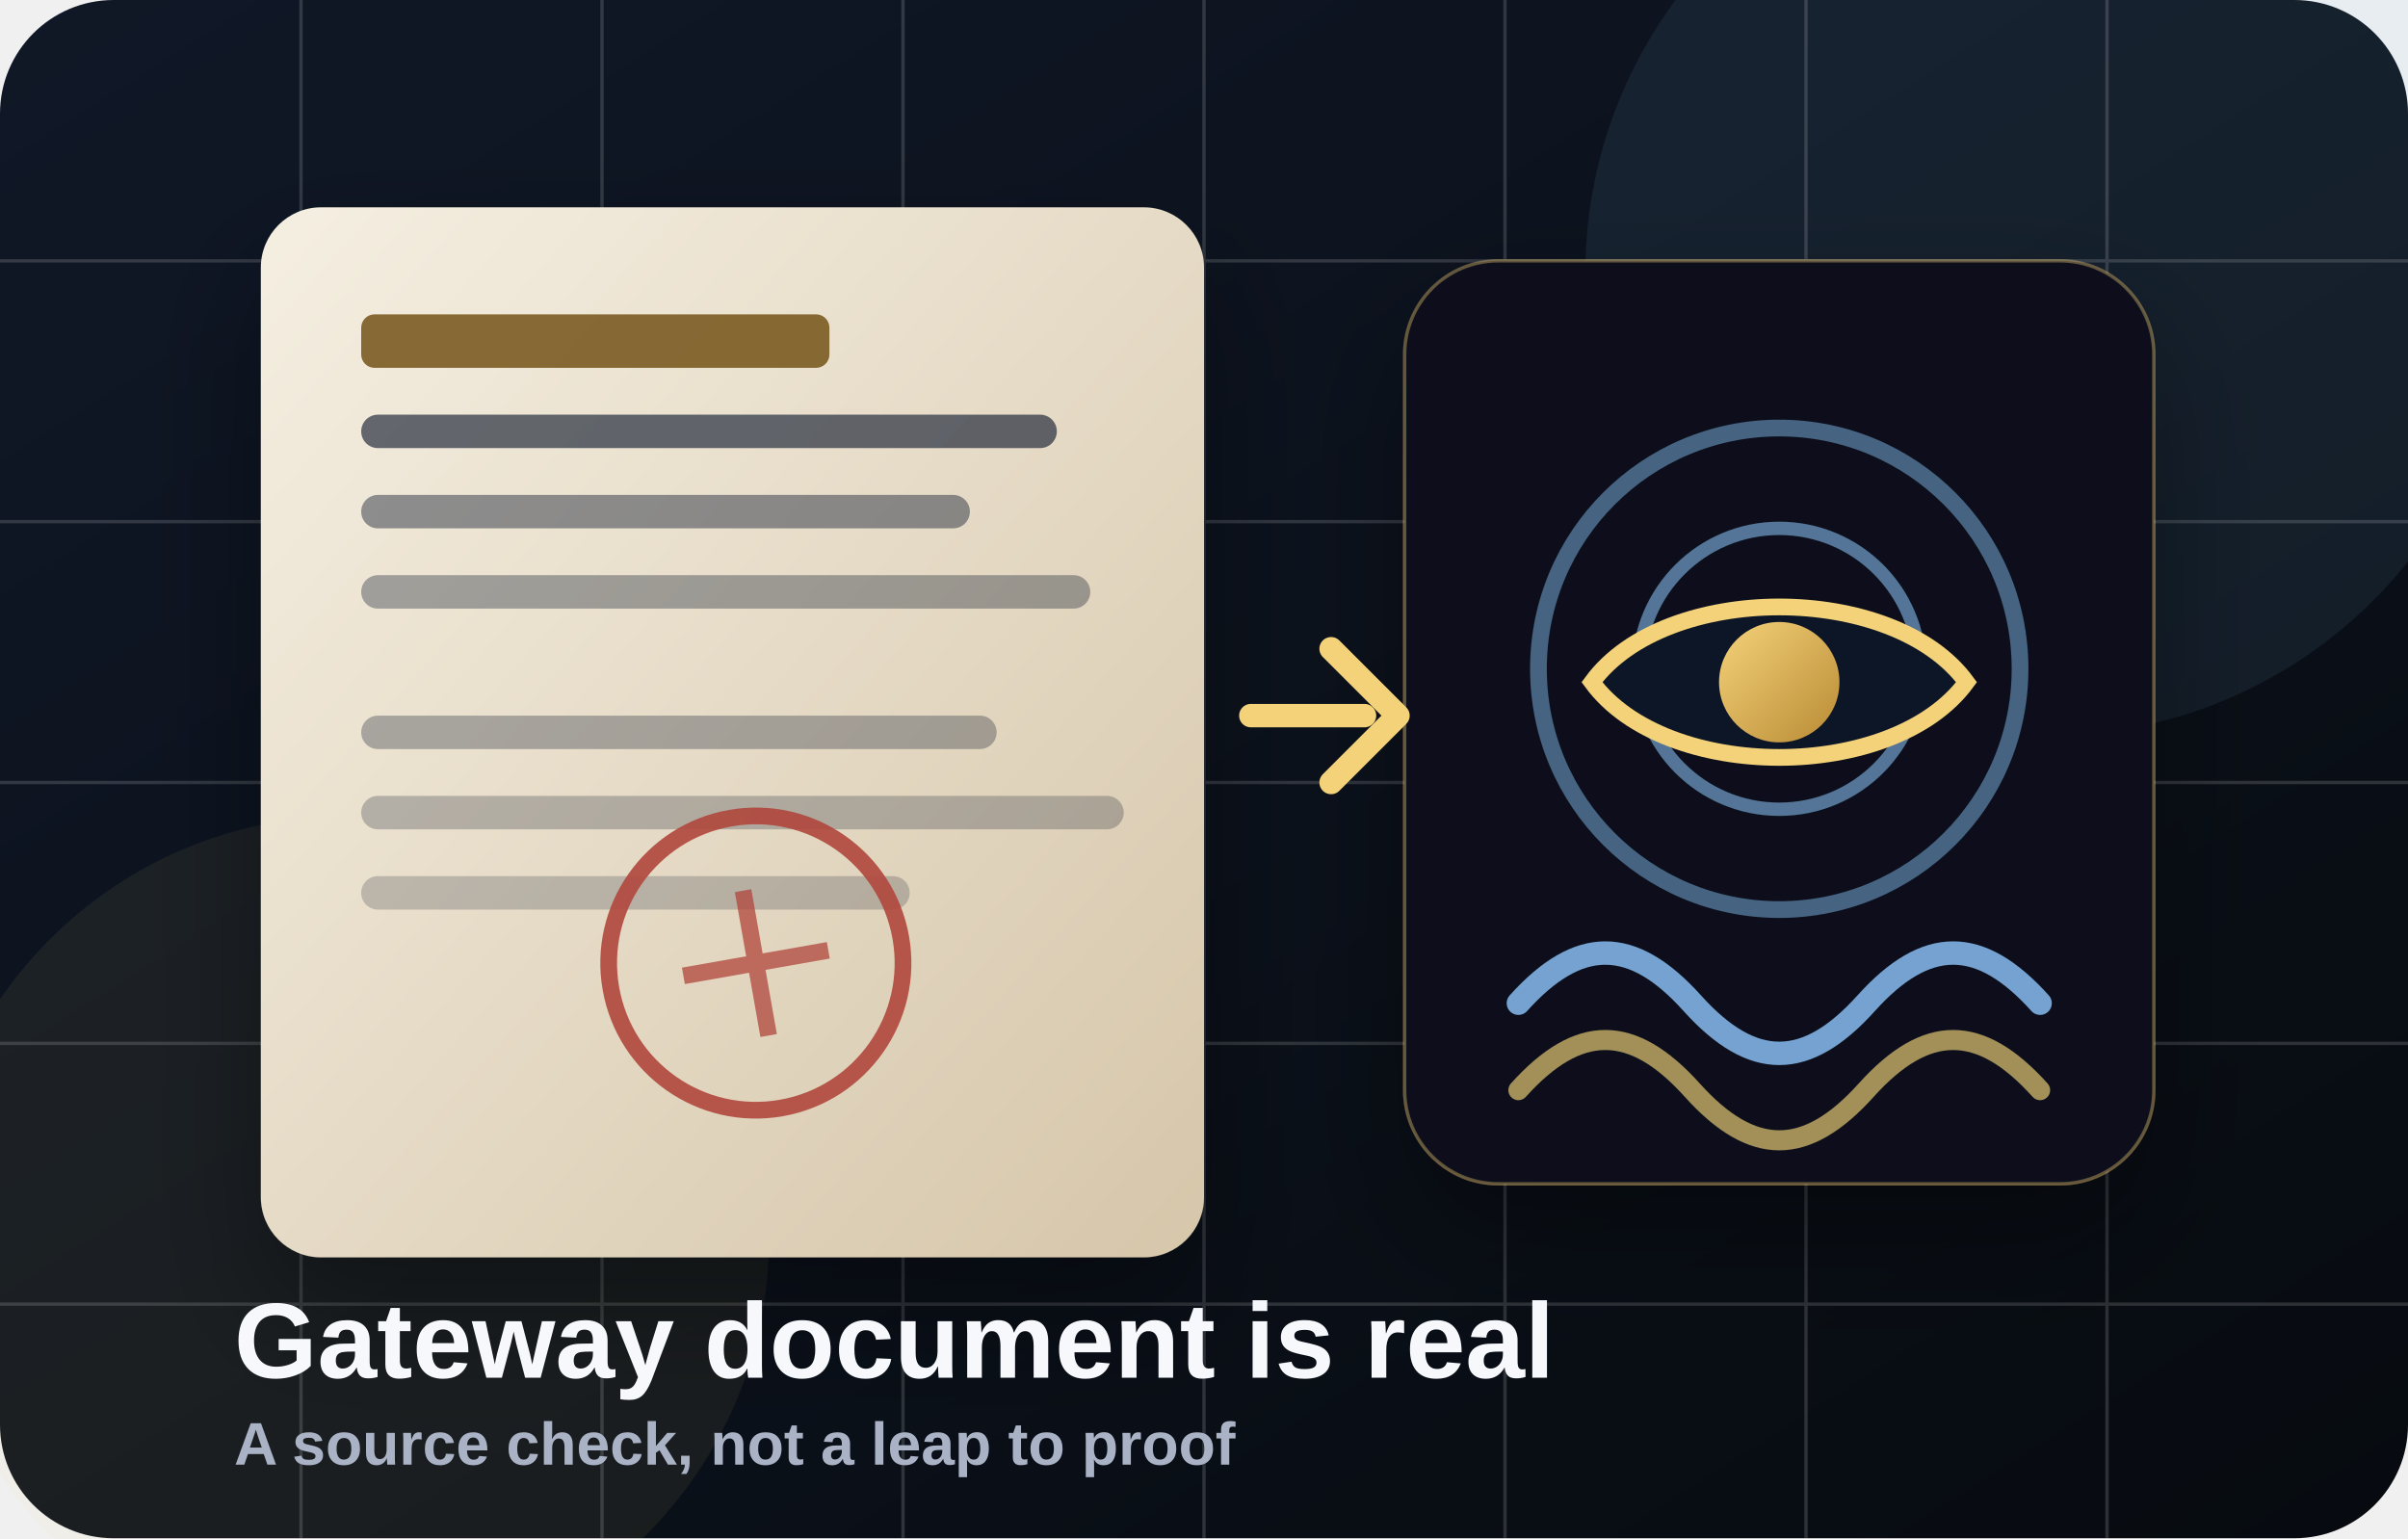
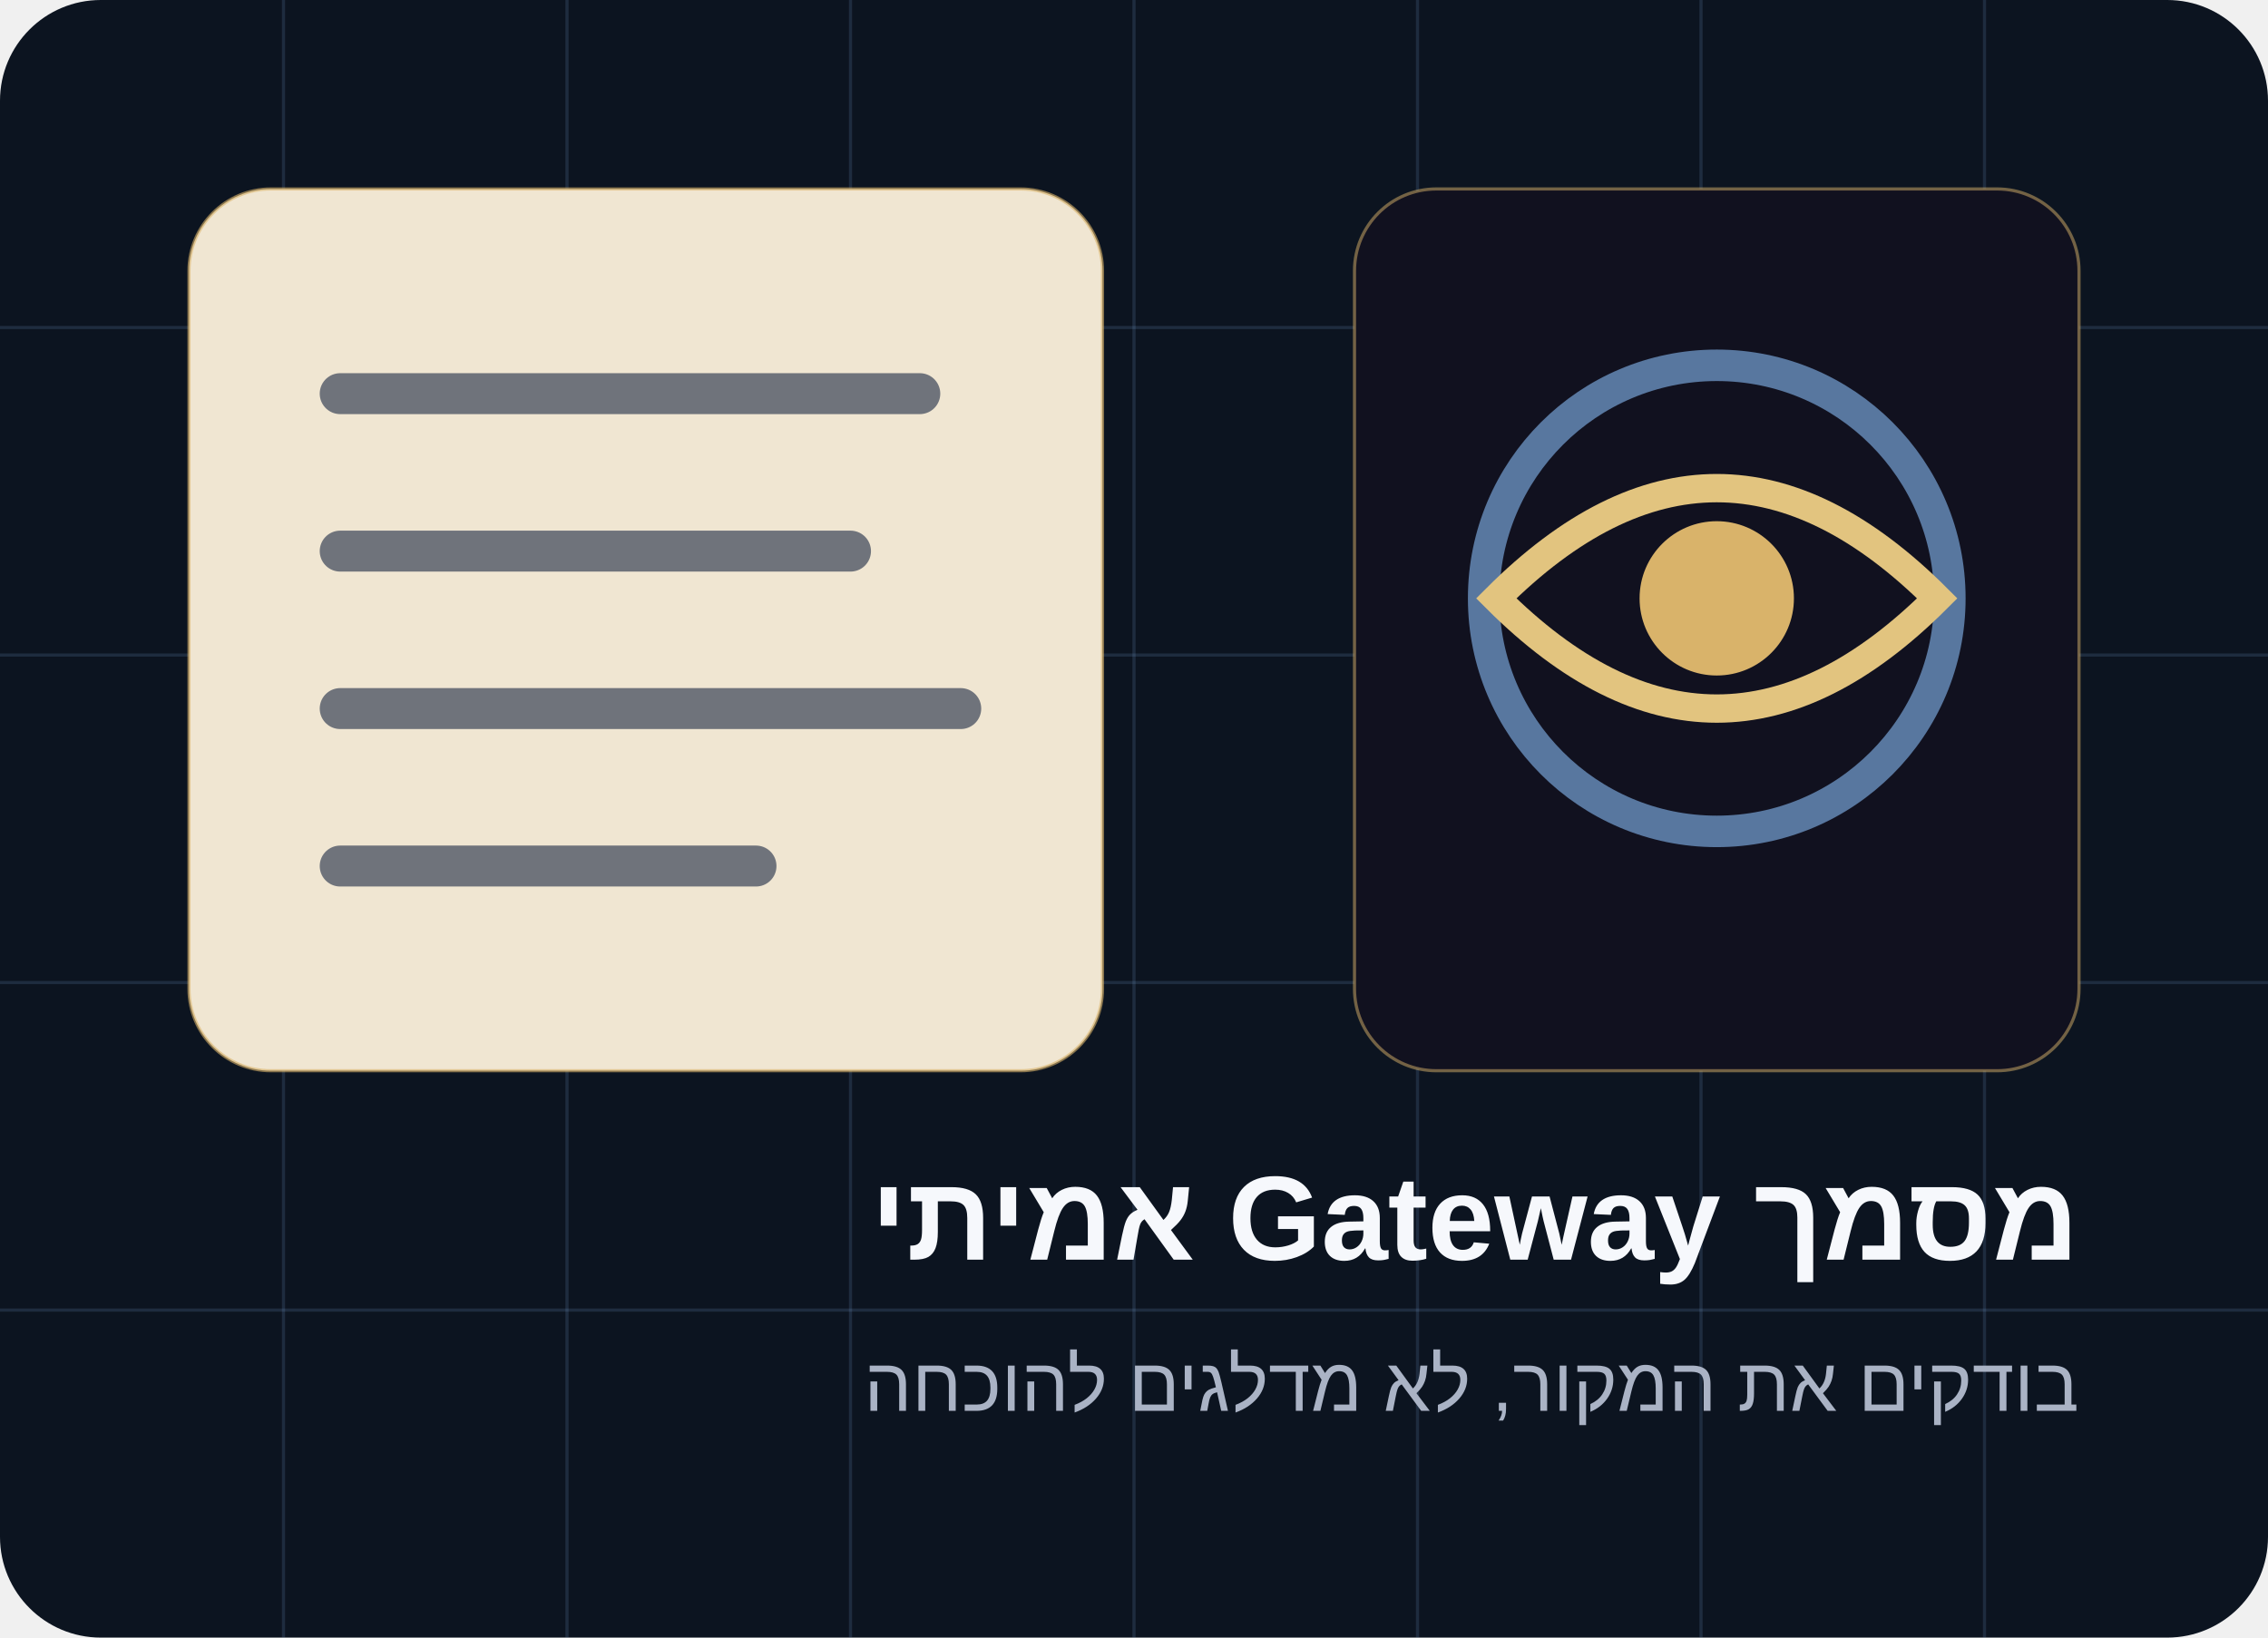
- <svg xmlns="http://www.w3.org/2000/svg" width="720" height="460" viewBox="0 0 720 460" role="img" aria-labelledby="title desc">
-   <defs>
-     <linearGradient id="bg" x1="0" y1="0" x2="1" y2="1">
-       <stop offset="0" stop-color="#101827" />
-       <stop offset="1" stop-color="#070b10" />
-     </linearGradient>
-     <linearGradient id="gold" x1="0" y1="0" x2="1" y2="1">
-       <stop offset="0" stop-color="#f4d27a" />
-       <stop offset="1" stop-color="#b98b35" />
-     </linearGradient>
-     <linearGradient id="paper" x1="0" y1="0" x2="1" y2="1">
-       <stop offset="0" stop-color="#f5efe2" />
-       <stop offset="1" stop-color="#d6c6aa" />
-     </linearGradient>
-     <filter id="shadow" x="-20%" y="-20%" width="140%" height="140%">
-       <feDropShadow dx="0" dy="18" stdDeviation="18" flood-color="#000" flood-opacity="0.35" />
-     </filter>
-   </defs>
-   <rect width="720" height="460" rx="34" fill="url(#bg)" />
-   <circle cx="612" cy="82" r="138" fill="#8fc7ff" opacity="0.08" />
-   <circle cx="104" cy="370" r="126" fill="#f4d27a" opacity="0.07" />
-   <g opacity="0.15" stroke="#ffffff" stroke-width="1">
-     <path d="M0 78H720M0 156H720M0 234H720M0 312H720M0 390H720" />
-     <path d="M90 0V460M180 0V460M270 0V460M360 0V460M450 0V460M540 0V460M630 0V460" />
+ <svg xmlns="http://www.w3.org/2000/svg" width="720" height="520" viewBox="0 0 720 520" role="img" aria-labelledby="title desc">
+   <rect width="720" height="520" rx="32" fill="#0c1420" />
+   <g stroke="#8fc7ff" stroke-opacity=".14">
+     <path d="M90 0V520M180 0V520M270 0V520M360 0V520M450 0V520M540 0V520M630 0V520" />
+     <path d="M0 104H720M0 208H720M0 312H720M0 416H720" />
  </g>
-   <g filter="url(#shadow)">
-     <rect x="78" y="62" width="282" height="314" rx="18" fill="url(#paper)" />
-     <rect x="108" y="94" width="140" height="16" rx="4" fill="#7b5b22" opacity="0.9" />
-     <rect x="108" y="124" width="208" height="10" rx="5" fill="#172033" opacity="0.65" />
-     <rect x="108" y="148" width="182" height="10" rx="5" fill="#172033" opacity="0.45" />
-     <rect x="108" y="172" width="218" height="10" rx="5" fill="#172033" opacity="0.36" />
-     <rect x="108" y="214" width="190" height="10" rx="5" fill="#172033" opacity="0.32" />
-     <rect x="108" y="238" width="228" height="10" rx="5" fill="#172033" opacity="0.26" />
-     <rect x="108" y="262" width="164" height="10" rx="5" fill="#172033" opacity="0.22" />
-     <g transform="translate(226 288) rotate(-10)">
-       <circle cx="0" cy="0" r="44" fill="none" stroke="#b0473c" stroke-width="5" opacity="0.9" />
-       <path d="M-22 0H22M0-22V22" stroke="#b0473c" stroke-width="5" opacity="0.75" />
-     </g>
+   <rect x="60" y="60" width="290" height="280" rx="26" fill="#f0e6d2" stroke="#d9b36a" stroke-opacity=".6" />
+   <g stroke="#6f737b" stroke-width="13" stroke-linecap="round">
+     <path d="M108 125H292" />
+     <path d="M108 175H270" />
+     <path d="M108 225H305" />
+     <path d="M108 275H240" />
  </g>
-   <g filter="url(#shadow)">
-     <rect x="420" y="78" width="224" height="276" rx="28" fill="#0b111b" stroke="#d9b36a" stroke-opacity="0.42" />
-     <circle cx="532" cy="200" r="72" fill="none" stroke="#8fc7ff" stroke-width="5" opacity="0.45" />
-     <circle cx="532" cy="200" r="42" fill="none" stroke="#8fc7ff" stroke-width="4" opacity="0.55" />
-     <path d="M476 204c22-30 90-30 112 0c-22 30-90 30-112 0Z" fill="#101827" stroke="#f4d27a" stroke-width="5" />
-     <circle cx="532" cy="204" r="18" fill="url(#gold)" />
-     <path d="M454 300c18-20 34-20 52 0s34 20 52 0s34-20 52 0" fill="none" stroke="#8fc7ff" stroke-width="7" stroke-linecap="round" opacity="0.8" />
-     <path d="M454 326c18-20 34-20 52 0s34 20 52 0s34-20 52 0" fill="none" stroke="#f4d27a" stroke-width="6" stroke-linecap="round" opacity="0.65" />
+   <rect x="430" y="60" width="230" height="280" rx="26" fill="#11111f" stroke="#d9b36a" stroke-opacity=".5" />
+   <g fill="none" stroke-linecap="round">
+     <circle cx="545" cy="190" r="74" stroke="#58779f" stroke-width="10" />
+     <path d="M475 190Q545 120 615 190Q545 260 475 190Z" stroke="#e2c47f" stroke-width="9" />
+     <circle cx="545" cy="190" r="24" fill="#d9b36a" stroke="#d9b36a" />
  </g>
-   <path d="M374 214H408" stroke="#f4d27a" stroke-width="7" stroke-linecap="round" />
-   <path d="M398 194L418 214L398 234" fill="none" stroke="#f4d27a" stroke-width="7" stroke-linecap="round" stroke-linejoin="round" />
-   <g font-family="Arial, Helvetica, sans-serif" font-weight="800">
-     <text x="70" y="412" fill="#f6f8fc" font-size="32">Gateway document is real</text>
-     <text x="70" y="438" fill="#aab3c5" font-size="18">A source check, not a leap to proof</text>
-   </g>
+   <text x="660" y="400" direction="rtl" text-anchor="start" fill="#f6f8fc" font-family="Arial, sans-serif" font-size="38" font-weight="800">מסמך Gateway אמיתי</text>
+   <text x="660" y="448" direction="rtl" text-anchor="start" fill="#aab3c5" font-family="Arial, sans-serif" font-size="24">בודקים את המקור, לא מדלגים להוכחה</text>
</svg>
